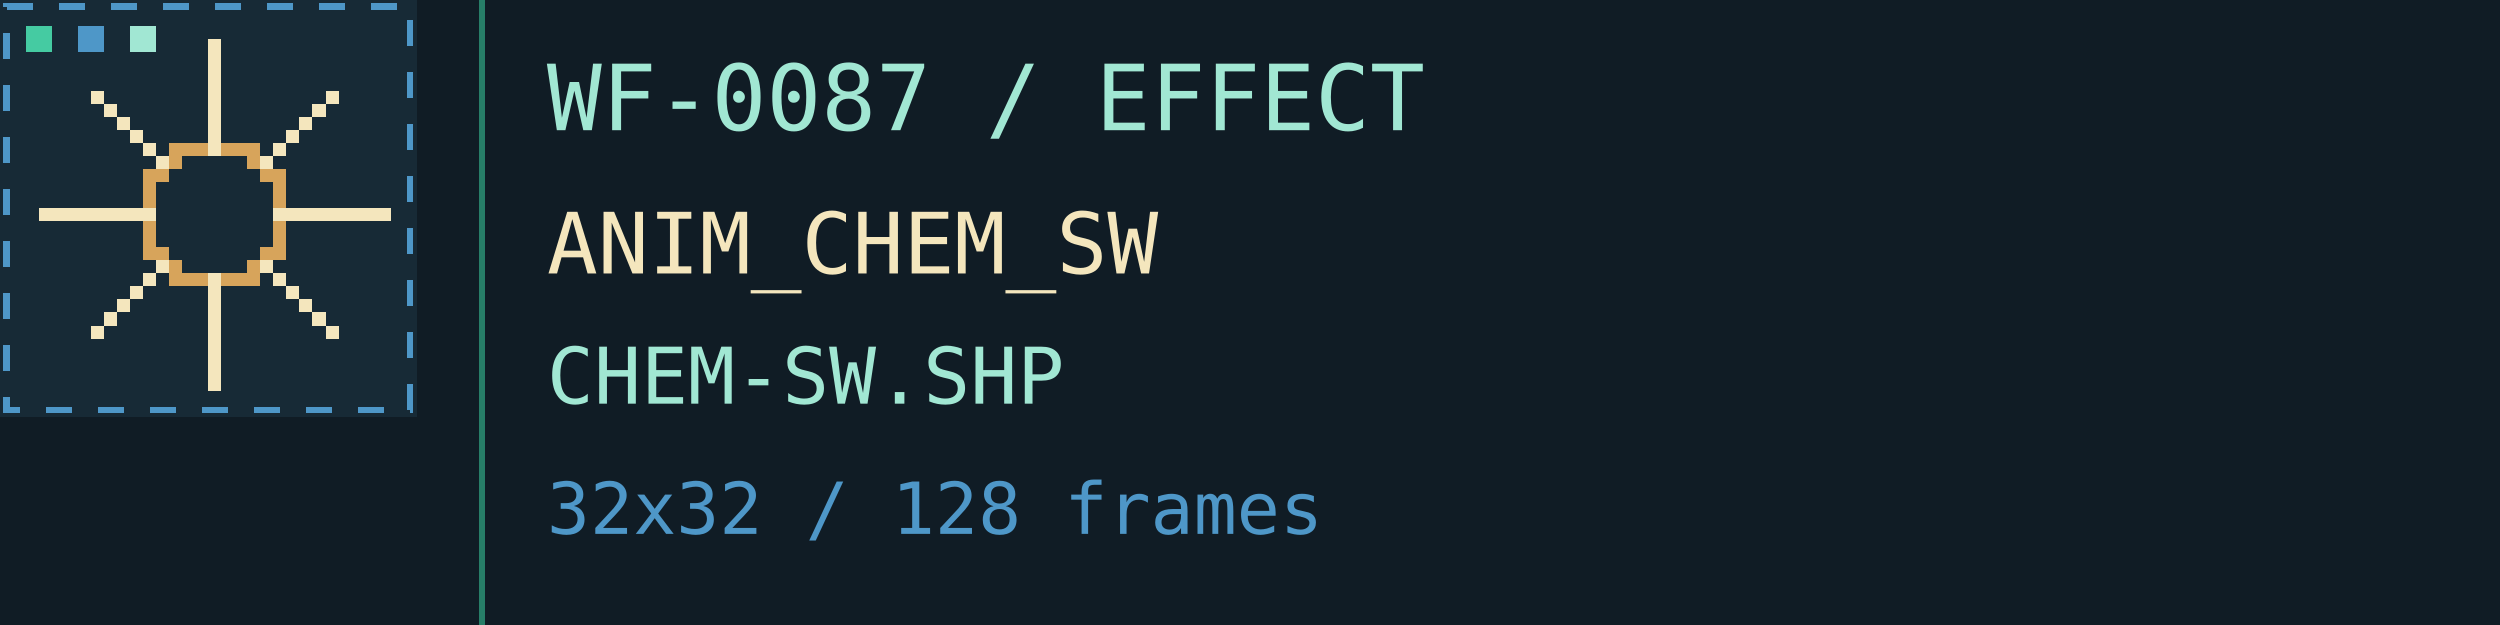
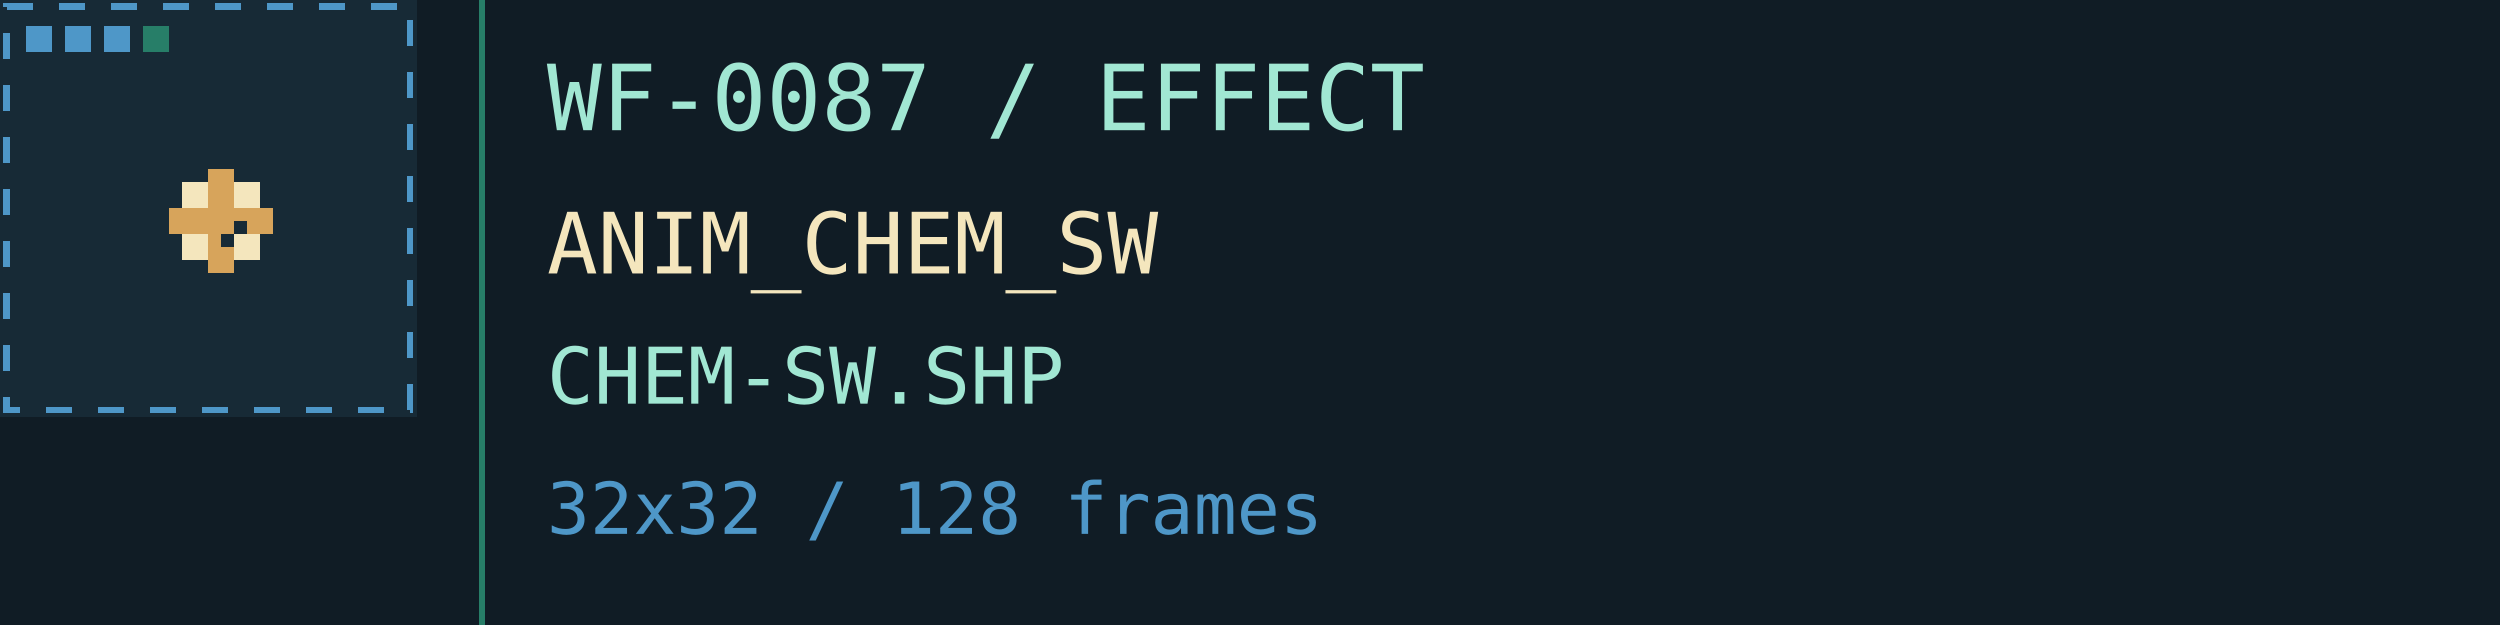
<svg xmlns="http://www.w3.org/2000/svg" viewBox="0 0 192 48" width="576" height="144" shape-rendering="crispEdges" role="img" aria-label="WF-0087 effect ANIM_CHEM_SW original wireframe">
  <rect width="192" height="48" fill="#101c25" />
  <rect width="32" height="32" fill="#172a36" />
  <rect x="0.5" y="0.5" width="31" height="31" fill="none" stroke="#4e97c8" stroke-dasharray="2 2" stroke-width="0.5" />
-   <rect x="2" y="2" width="2" height="1" fill="#45cba2" />
-   <rect x="6" y="2" width="2" height="1" fill="#4e97c8" />
-   <rect x="10" y="2" width="2" height="1" fill="#a1e7d3" />
-   <rect x="2" y="3" width="2" height="1" fill="#45cba2" />
-   <rect x="6" y="3" width="2" height="1" fill="#4e97c8" />
-   <rect x="10" y="3" width="2" height="1" fill="#a1e7d3" />
-   <rect x="16" y="3" width="1" height="1" fill="#f4e6bd" />
-   <rect x="16" y="4" width="1" height="1" fill="#f4e6bd" />
-   <rect x="16" y="5" width="1" height="1" fill="#f4e6bd" />
-   <rect x="16" y="6" width="1" height="1" fill="#f4e6bd" />
-   <rect x="7" y="7" width="1" height="1" fill="#f4e6bd" />
-   <rect x="16" y="7" width="1" height="1" fill="#f4e6bd" />
-   <rect x="25" y="7" width="1" height="1" fill="#f4e6bd" />
-   <rect x="8" y="8" width="1" height="1" fill="#f4e6bd" />
-   <rect x="16" y="8" width="1" height="1" fill="#f4e6bd" />
-   <rect x="24" y="8" width="1" height="1" fill="#f4e6bd" />
-   <rect x="9" y="9" width="1" height="1" fill="#f4e6bd" />
-   <rect x="16" y="9" width="1" height="1" fill="#f4e6bd" />
-   <rect x="23" y="9" width="1" height="1" fill="#f4e6bd" />
-   <rect x="10" y="10" width="1" height="1" fill="#f4e6bd" />
-   <rect x="16" y="10" width="1" height="1" fill="#f4e6bd" />
-   <rect x="22" y="10" width="1" height="1" fill="#f4e6bd" />
-   <rect x="11" y="11" width="1" height="1" fill="#f4e6bd" />
-   <rect x="13" y="11" width="3" height="1" fill="#d7a45b" />
-   <rect x="16" y="11" width="1" height="1" fill="#f4e6bd" />
-   <rect x="17" y="11" width="3" height="1" fill="#d7a45b" />
-   <rect x="21" y="11" width="1" height="1" fill="#f4e6bd" />
-   <rect x="12" y="12" width="1" height="1" fill="#f4e6bd" />
-   <rect x="13" y="12" width="1" height="1" fill="#d7a45b" />
-   <rect x="19" y="12" width="1" height="1" fill="#d7a45b" />
-   <rect x="20" y="12" width="1" height="1" fill="#f4e6bd" />
-   <rect x="11" y="13" width="2" height="1" fill="#d7a45b" />
-   <rect x="20" y="13" width="2" height="1" fill="#d7a45b" />
-   <rect x="11" y="14" width="1" height="1" fill="#d7a45b" />
-   <rect x="21" y="14" width="1" height="1" fill="#d7a45b" />
-   <rect x="11" y="15" width="1" height="1" fill="#d7a45b" />
-   <rect x="21" y="15" width="1" height="1" fill="#d7a45b" />
-   <rect x="3" y="16" width="9" height="1" fill="#f4e6bd" />
-   <rect x="21" y="16" width="9" height="1" fill="#f4e6bd" />
-   <rect x="11" y="17" width="1" height="1" fill="#d7a45b" />
-   <rect x="21" y="17" width="1" height="1" fill="#d7a45b" />
-   <rect x="11" y="18" width="1" height="1" fill="#d7a45b" />
-   <rect x="21" y="18" width="1" height="1" fill="#d7a45b" />
-   <rect x="11" y="19" width="2" height="1" fill="#d7a45b" />
-   <rect x="20" y="19" width="2" height="1" fill="#d7a45b" />
-   <rect x="12" y="20" width="1" height="1" fill="#f4e6bd" />
-   <rect x="13" y="20" width="1" height="1" fill="#d7a45b" />
-   <rect x="19" y="20" width="1" height="1" fill="#d7a45b" />
-   <rect x="20" y="20" width="1" height="1" fill="#f4e6bd" />
-   <rect x="11" y="21" width="1" height="1" fill="#f4e6bd" />
-   <rect x="13" y="21" width="3" height="1" fill="#d7a45b" />
-   <rect x="16" y="21" width="1" height="1" fill="#f4e6bd" />
-   <rect x="17" y="21" width="3" height="1" fill="#d7a45b" />
-   <rect x="21" y="21" width="1" height="1" fill="#f4e6bd" />
-   <rect x="10" y="22" width="1" height="1" fill="#f4e6bd" />
-   <rect x="16" y="22" width="1" height="1" fill="#f4e6bd" />
-   <rect x="22" y="22" width="1" height="1" fill="#f4e6bd" />
-   <rect x="9" y="23" width="1" height="1" fill="#f4e6bd" />
-   <rect x="16" y="23" width="1" height="1" fill="#f4e6bd" />
-   <rect x="23" y="23" width="1" height="1" fill="#f4e6bd" />
-   <rect x="8" y="24" width="1" height="1" fill="#f4e6bd" />
-   <rect x="16" y="24" width="1" height="1" fill="#f4e6bd" />
-   <rect x="24" y="24" width="1" height="1" fill="#f4e6bd" />
-   <rect x="7" y="25" width="1" height="1" fill="#f4e6bd" />
-   <rect x="16" y="25" width="1" height="1" fill="#f4e6bd" />
-   <rect x="25" y="25" width="1" height="1" fill="#f4e6bd" />
-   <rect x="16" y="26" width="1" height="1" fill="#f4e6bd" />
-   <rect x="16" y="27" width="1" height="1" fill="#f4e6bd" />
-   <rect x="16" y="28" width="1" height="1" fill="#f4e6bd" />
-   <rect x="16" y="29" width="1" height="1" fill="#f4e6bd" />
+   <rect x="2" y="2" width="2" height="1" fill="#4e97c8" />
+   <rect x="5" y="2" width="2" height="1" fill="#4e97c8" />
+   <rect x="8" y="2" width="2" height="1" fill="#4e97c8" />
+   <rect x="11" y="2" width="2" height="1" fill="#277e68" />
+   <rect x="2" y="3" width="2" height="1" fill="#4e97c8" />
+   <rect x="5" y="3" width="2" height="1" fill="#4e97c8" />
+   <rect x="8" y="3" width="2" height="1" fill="#4e97c8" />
+   <rect x="11" y="3" width="2" height="1" fill="#277e68" />
+   <rect x="16" y="13" width="2" height="1" fill="#d7a45b" />
+   <rect x="14" y="14" width="2" height="1" fill="#f4e6bd" />
+   <rect x="16" y="14" width="2" height="1" fill="#d7a45b" />
+   <rect x="18" y="14" width="2" height="1" fill="#f4e6bd" />
+   <rect x="14" y="15" width="2" height="1" fill="#f4e6bd" />
+   <rect x="16" y="15" width="2" height="1" fill="#d7a45b" />
+   <rect x="18" y="15" width="2" height="1" fill="#f4e6bd" />
+   <rect x="13" y="16" width="8" height="1" fill="#d7a45b" />
+   <rect x="13" y="17" width="5" height="1" fill="#d7a45b" />
+   <rect x="19" y="17" width="2" height="1" fill="#d7a45b" />
+   <rect x="14" y="18" width="2" height="1" fill="#f4e6bd" />
+   <rect x="16" y="18" width="1" height="1" fill="#d7a45b" />
+   <rect x="18" y="18" width="2" height="1" fill="#f4e6bd" />
+   <rect x="14" y="19" width="2" height="1" fill="#f4e6bd" />
+   <rect x="16" y="19" width="2" height="1" fill="#d7a45b" />
+   <rect x="18" y="19" width="2" height="1" fill="#f4e6bd" />
+   <rect x="16" y="20" width="2" height="1" fill="#d7a45b" />
  <line x1="37" y1="0" x2="37" y2="48" stroke="#277e68" stroke-width="0.5" />
  <g font-family="monospace" fill="#a1e7d3">
    <text x="42" y="10" font-size="7">WF-0087 / EFFECT</text>
    <text x="42" y="21" font-size="6.5" fill="#f4e6bd">ANIM_CHEM_SW</text>
    <text x="42" y="31" font-size="6">CHEM-SW.SHP</text>
    <text x="42" y="41" font-size="5.5" fill="#4e97c8">32x32 / 128 frames</text>
  </g>
</svg>
